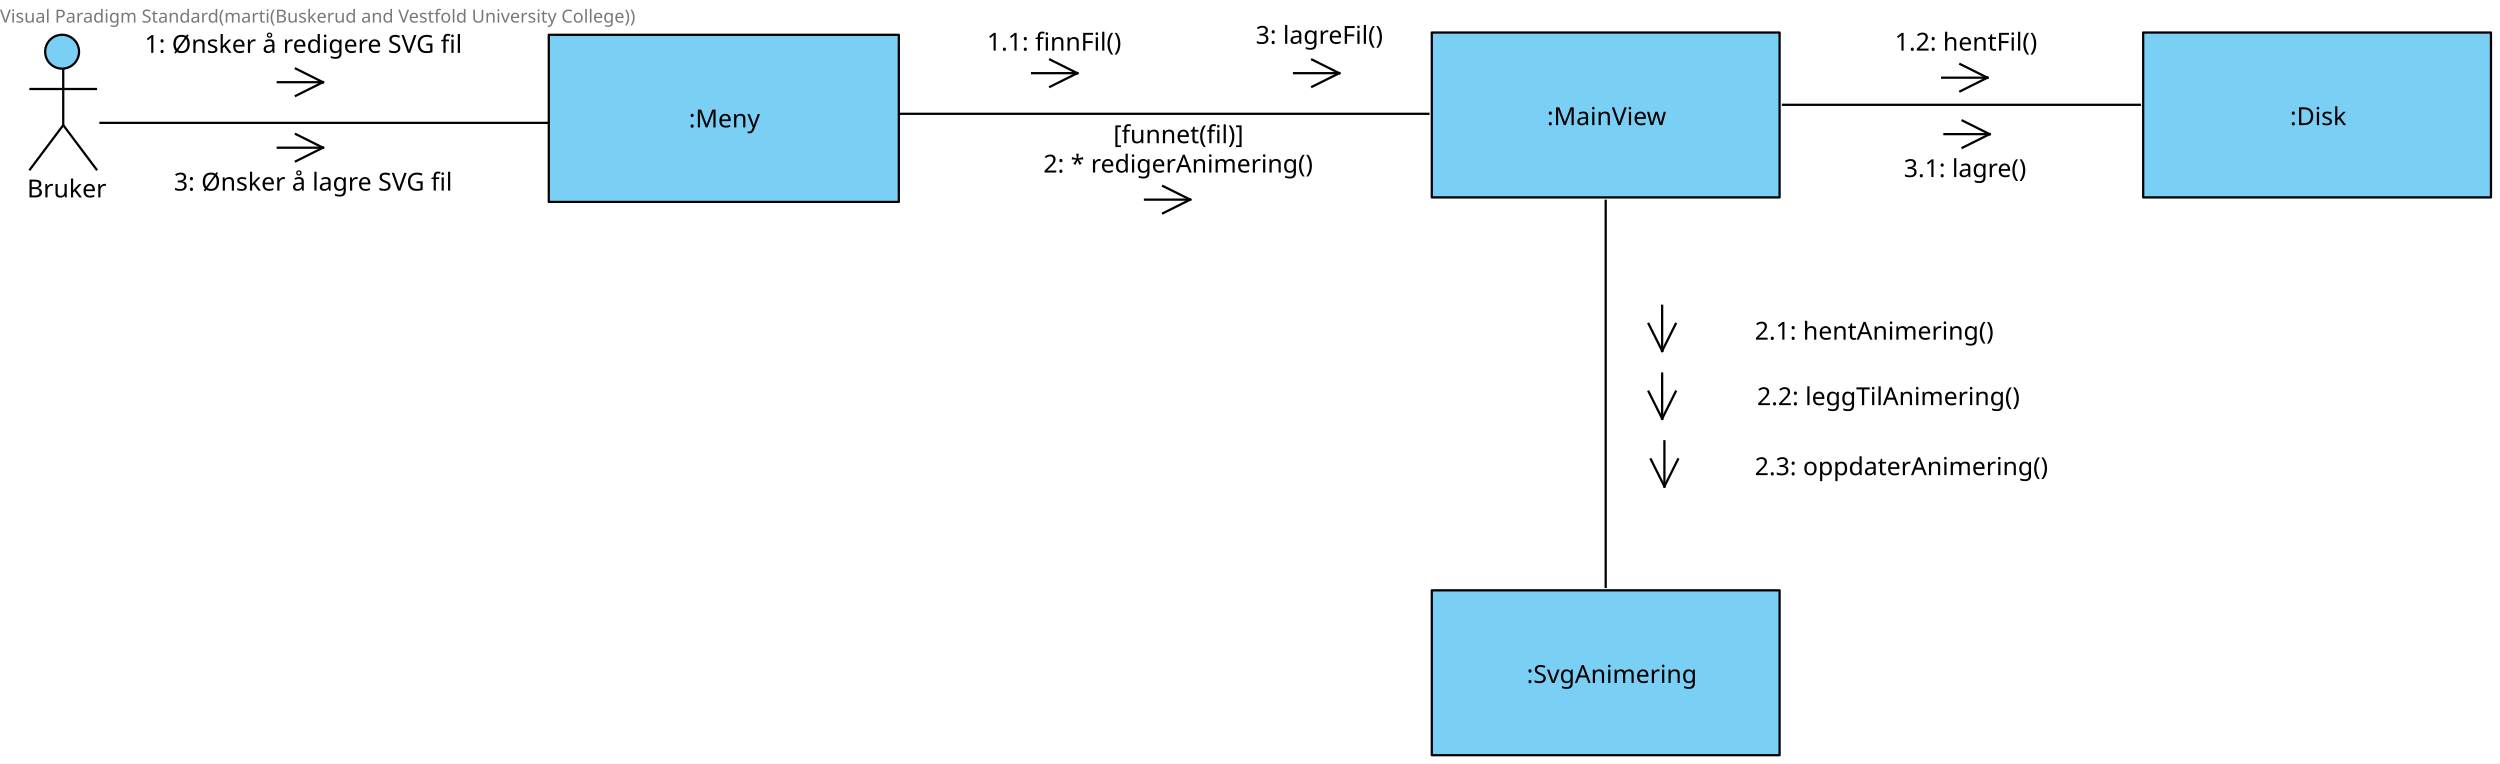
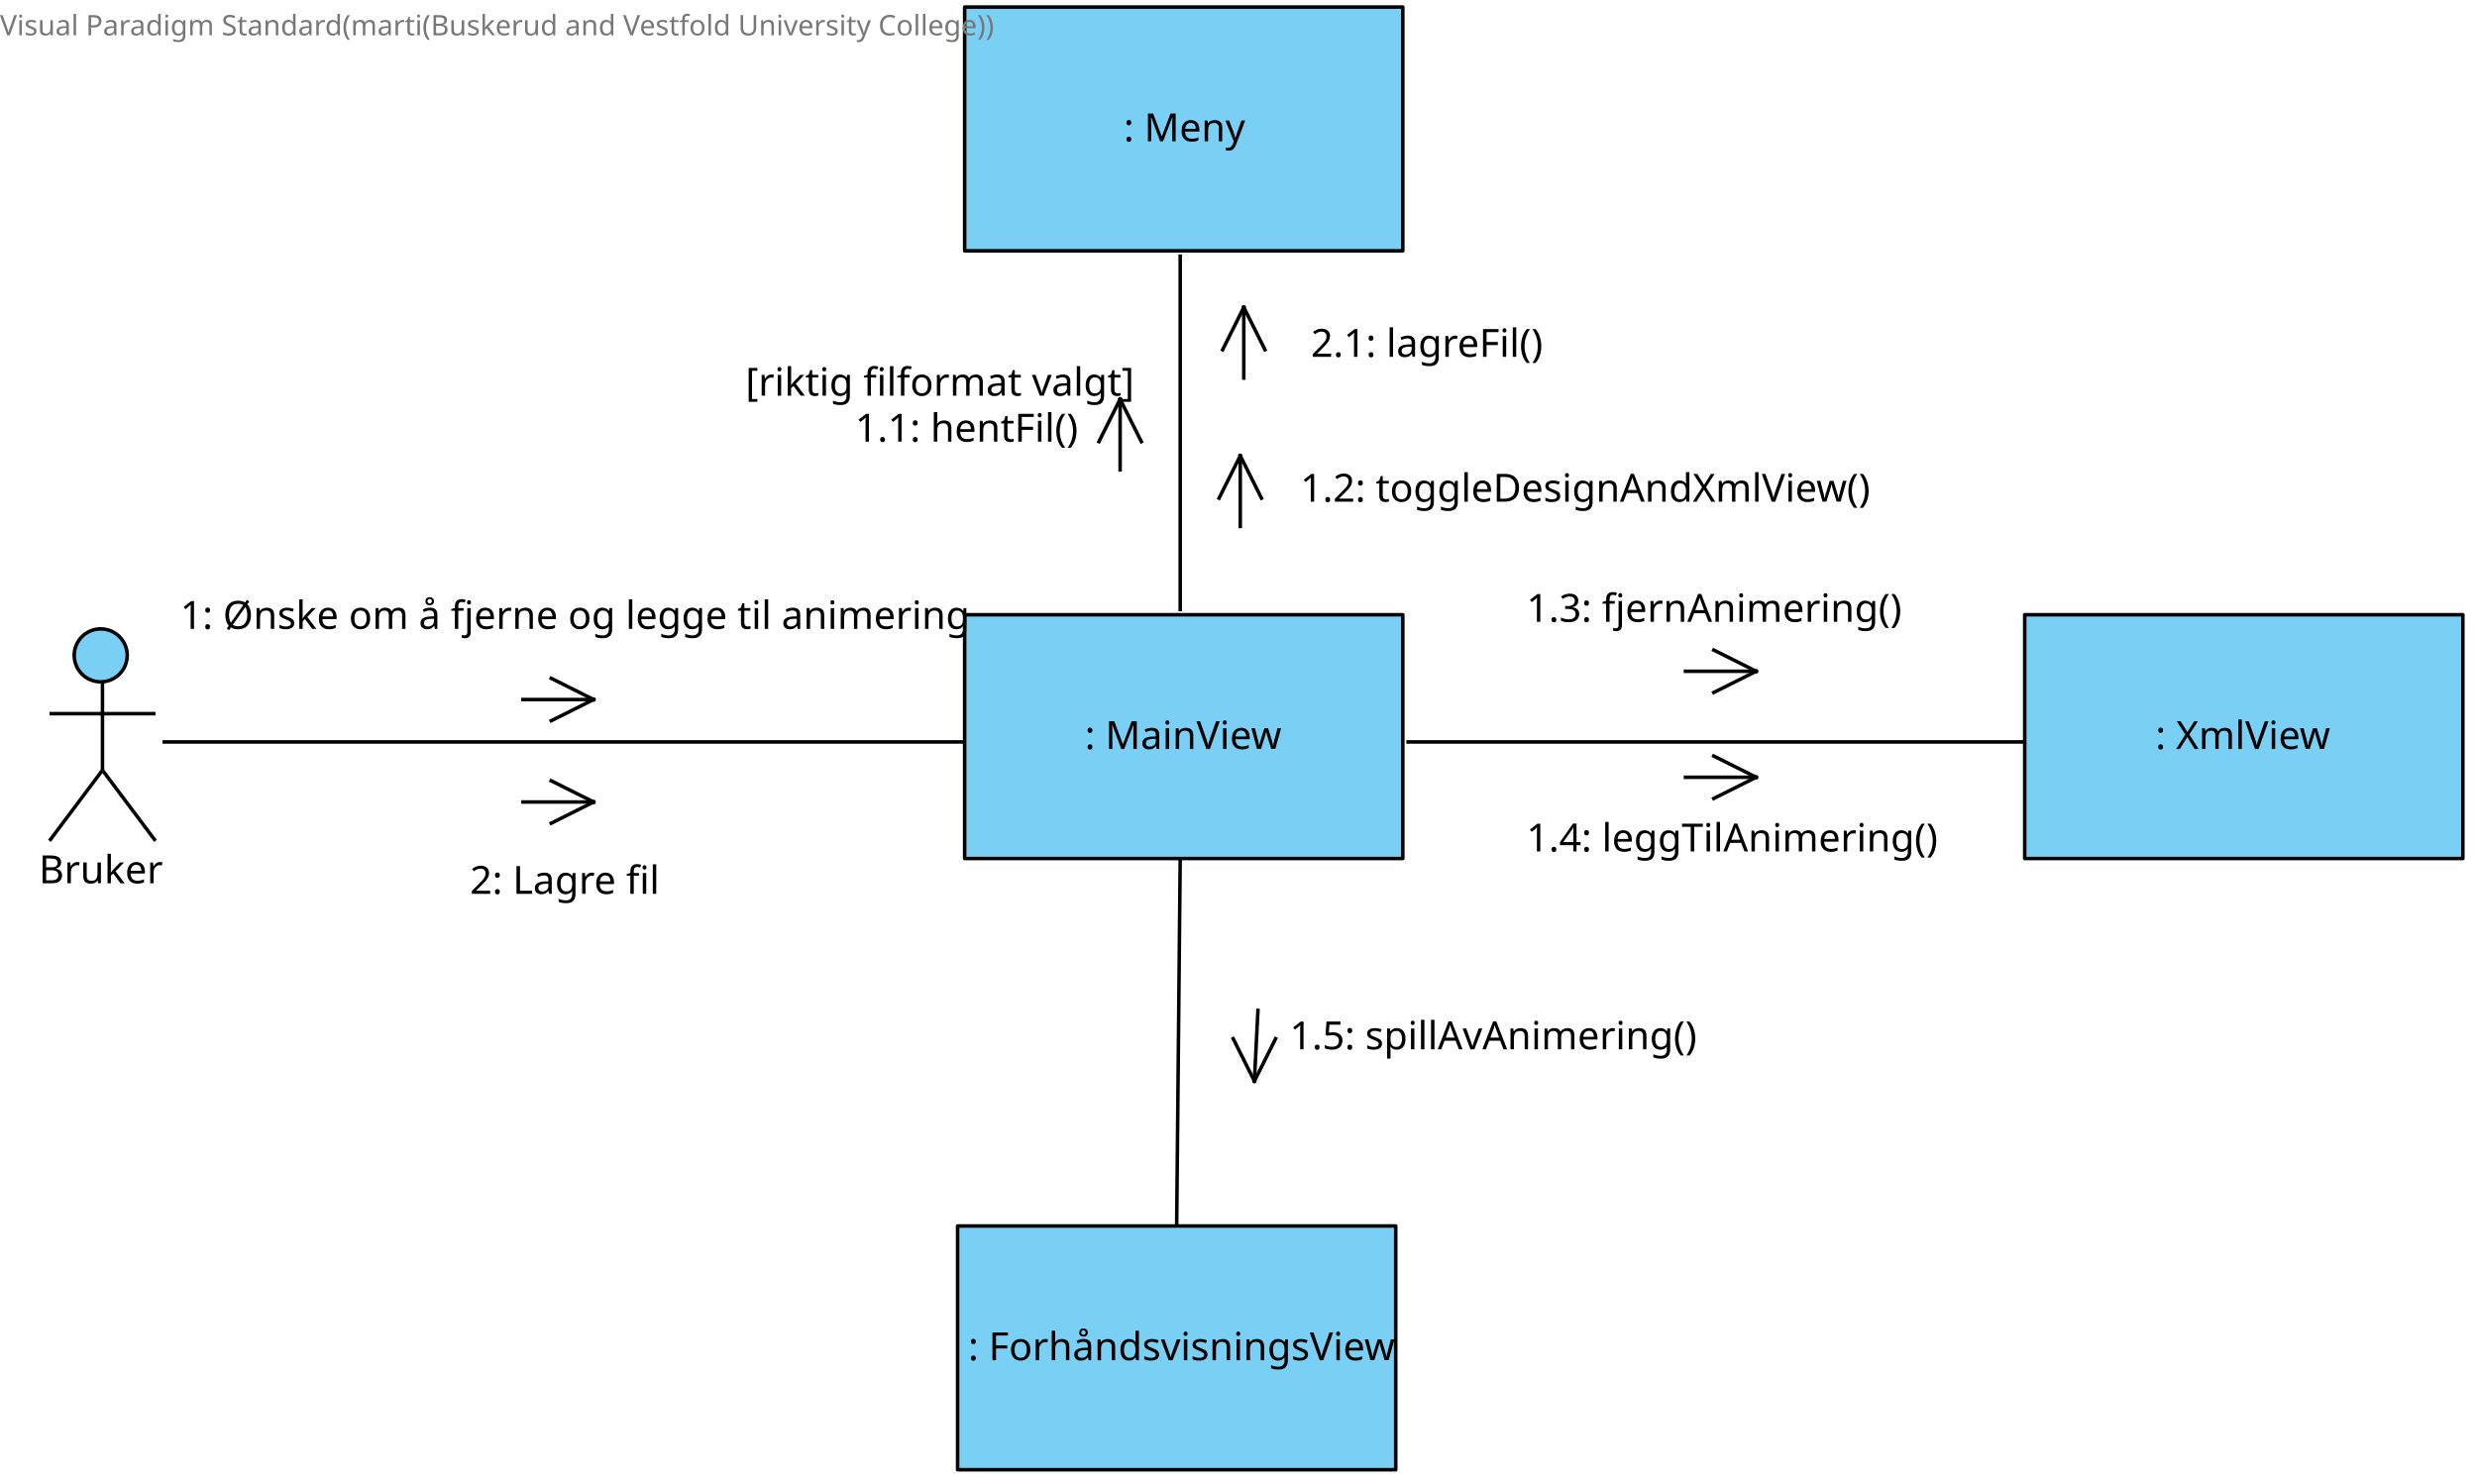
- <svg xmlns="http://www.w3.org/2000/svg" fill-opacity="0" color-rendering="auto" color-interpolation="auto" text-rendering="auto" stroke="rgb(0,0,0)" stroke-linecap="square" width="1107" stroke-miterlimit="10" shape-rendering="auto" stroke-opacity="0" fill="rgb(0,0,0)" stroke-dasharray="none" font-weight="normal" stroke-width="1" height="338" font-family="'Dialog'" font-style="normal" stroke-linejoin="miter" font-size="12" stroke-dashoffset="0" image-rendering="auto">
+ <svg xmlns="http://www.w3.org/2000/svg" fill-opacity="0" color-rendering="auto" color-interpolation="auto" text-rendering="auto" stroke="rgb(0,0,0)" stroke-linecap="square" width="701" stroke-miterlimit="10" shape-rendering="auto" stroke-opacity="0" fill="rgb(0,0,0)" stroke-dasharray="none" font-weight="normal" stroke-width="1" height="420" font-family="'Dialog'" font-style="normal" stroke-linejoin="miter" font-size="12" stroke-dashoffset="0" image-rendering="auto">
  <defs id="genericDefs" />
  <g>
    <defs id="defs1">
      <clipPath clipPathUnits="userSpaceOnUse" id="clipPath1">
        <path d="M-7 -7 L41 -7 L41 71 L-7 71 L-7 -7 Z" />
      </clipPath>
      <clipPath clipPathUnits="userSpaceOnUse" id="clipPath2">
-         <path d="M-7 -7 L165 -7 L165 84 L-7 84 L-7 -7 Z" />
+         <path d="M-7 -7 L135 -7 L135 80 L-7 80 L-7 -7 Z" />
      </clipPath>
      <clipPath clipPathUnits="userSpaceOnUse" id="clipPath3">
-         <path d="M0 0 L0 74 L154 74 L154 0 Z" />
+         <path d="M0 0 L0 68 L124 68 L124 0 Z" />
      </clipPath>
      <clipPath clipPathUnits="userSpaceOnUse" id="clipPath4">
        <path d="M-7 -7 L71 -7 L71 71 L-7 71 L-7 -7 Z" />
      </clipPath>
      <clipPath clipPathUnits="userSpaceOnUse" id="clipPath5">
        <path d="M-27 -27 L51 -27 L51 51 L-27 51 L-27 -27 Z" />
      </clipPath>
      <clipPath clipPathUnits="userSpaceOnUse" id="clipPath6">
-         <path d="M-7 -7 L166 -7 L166 85 L-7 85 L-7 -7 Z" />
+         <path d="M-52 -14 L104 -14 L104 28 L-52 28 L-52 -14 Z" />
      </clipPath>
      <clipPath clipPathUnits="userSpaceOnUse" id="clipPath7">
-         <path d="M-142 -15 L284 -15 L284 30 L-142 30 L-142 -15 Z" />
+         <path d="M-230 -15 L460 -15 L460 30 L-230 30 L-230 -15 Z" />
      </clipPath>
      <clipPath clipPathUnits="userSpaceOnUse" id="clipPath8">
-         <path d="M-158 -15 L316 -15 L316 30 L-158 30 L-158 -15 Z" />
+         <path d="M-81 -15 L162 -15 L162 30 L-81 30 L-81 -15 Z" />
      </clipPath>
      <clipPath clipPathUnits="userSpaceOnUse" id="clipPath9">
-         <path d="M-76 -15 L152 -15 L152 30 L-76 30 L-76 -15 Z" />
+         <path d="M-120 -15 L240 -15 L240 30 L-120 30 L-120 -15 Z" />
      </clipPath>
      <clipPath clipPathUnits="userSpaceOnUse" id="clipPath10">
        <path d="M-131 -15 L262 -15 L262 30 L-131 30 L-131 -15 Z" />
      </clipPath>
      <clipPath clipPathUnits="userSpaceOnUse" id="clipPath11">
-         <path d="M-79 -15 L158 -15 L158 30 L-79 30 L-79 -15 Z" />
+         <path d="M-84 -15 L168 -15 L168 30 L-84 30 L-84 -15 Z" />
      </clipPath>
      <clipPath clipPathUnits="userSpaceOnUse" id="clipPath12">
-         <path d="M-53 -15 L106 -15 L106 30 L-53 30 L-53 -15 Z" />
+         <path d="M-176 -15 L352 -15 L352 30 L-176 30 L-176 -15 Z" />
      </clipPath>
      <clipPath clipPathUnits="userSpaceOnUse" id="clipPath13">
-         <path d="M-82 -16 L164 -16 L164 32 L-82 32 L-82 -16 Z" />
+         <path d="M-72 -15 L144 -15 L144 30 L-72 30 L-72 -15 Z" />
      </clipPath>
      <clipPath clipPathUnits="userSpaceOnUse" id="clipPath14">
-         <path d="M-120 -14 L240 -14 L240 28 L-120 28 L-120 -14 Z" />
+         <path d="M0 0 L311 0 L311 84 L0 84 L0 0 Z" />
      </clipPath>
      <clipPath clipPathUnits="userSpaceOnUse" id="clipPath15">
-         <path d="M-140 -14 L280 -14 L280 28 L-140 28 L-140 -14 Z" />
+         <path d="M0 0 L0 68 L48 68 L48 82 L0 82 L0 84 L117 84 L117 71 L189 71 L189 84 L311 84 L311 0 L262 0 L262 11 L32 11 L32 0 Z" />
      </clipPath>
      <clipPath clipPathUnits="userSpaceOnUse" id="clipPath16">
-         <path d="M-73 -16 L146 -16 L146 32 L-73 32 L-73 -16 Z" />
+         <path d="M0 0 L84 0 L84 184 L0 184 L0 0 Z" />
      </clipPath>
      <clipPath clipPathUnits="userSpaceOnUse" id="clipPath17">
-         <path d="M0 0 L319 0 L319 84 L0 84 L0 0 Z" />
+         <path d="M0 0 L0 68 L25 68 L25 82 L19 82 L19 96 L0 96 L0 184 L84 184 L84 113 L63 113 L63 98 L84 98 L84 72 L67 72 L67 57 L84 57 L84 0 Z" />
      </clipPath>
      <clipPath clipPathUnits="userSpaceOnUse" id="clipPath18">
-         <path d="M197 41 L197 54 L224 54 L224 69 L93 69 L93 54 L125 54 L125 41 ZM0 0 L0 84 L319 84 L319 0 L263 0 L263 12 L187 12 L187 0 L147 0 L147 15 L68 15 L68 0 Z" />
+         <path d="M0 0 L259 0 L259 84 L0 84 L0 0 Z" />
      </clipPath>
      <clipPath clipPathUnits="userSpaceOnUse" id="clipPath19">
-         <path d="M0 0 L243 0 L243 84 L0 84 L0 0 Z" />
+         <path d="M193 59 L193 74 L62 74 L62 59 ZM0 0 L0 84 L259 84 L259 0 L184 0 L184 9 L64 9 L64 0 Z" />
      </clipPath>
      <clipPath clipPathUnits="userSpaceOnUse" id="clipPath20">
-         <path d="M161 4 L161 20 L79 20 L79 4 ZM158 60 L158 76 L85 76 L85 60 ZM0 0 L0 84 L243 84 L243 0 Z" />
+         <path d="M0 0 L0 184 L84 184 L84 97 L60 97 L60 82 L84 82 L84 0 Z" />
      </clipPath>
      <clipPath clipPathUnits="userSpaceOnUse" id="clipPath21">
-         <path d="M0 0 L84 0 L84 256 L0 256 L0 0 Z" />
-       </clipPath>
-       <clipPath clipPathUnits="userSpaceOnUse" id="clipPath22">
-         <path d="M0 0 L0 256 L84 256 L84 0 Z" />
-       </clipPath>
-       <clipPath clipPathUnits="userSpaceOnUse" id="clipPath23">
-         <path d="M0 0 L283 0 L283 84 L0 84 L0 0 Z" />
-       </clipPath>
-       <clipPath clipPathUnits="userSpaceOnUse" id="clipPath24">
-         <path d="M204 58 L204 73 L62 73 L62 58 ZM0 0 L0 61 L51 61 L51 76 L0 76 L0 84 L283 84 L283 0 L207 0 L207 12 L49 12 L49 0 Z" />
-       </clipPath>
-       <clipPath clipPathUnits="userSpaceOnUse" id="clipPath25">
-         <path d="M-72 -15 L144 -15 L144 30 L-72 30 L-72 -15 Z" />
+         <path d="M-118 -14 L236 -14 L236 28 L-118 28 L-118 -14 Z" />
      </clipPath>
    </defs>
    <g fill="white" text-rendering="geometricPrecision" fill-opacity="1" stroke-opacity="1" stroke="white">
-       <rect x="0" width="1107" height="338" y="0" stroke="none" />
-     </g>
-     <g font-size="11" transform="translate(13,15.4)" fill-opacity="1" fill="rgb(122,207,245)" text-rendering="geometricPrecision" image-rendering="optimizeQuality" font-family="sans-serif" stroke="rgb(122,207,245)" stroke-opacity="1">
+       <rect x="0" width="701" height="420" y="0" stroke="none" />
+     </g>
+     <g font-size="11" transform="translate(14,178)" fill-opacity="1" fill="rgb(122,207,245)" text-rendering="geometricPrecision" image-rendering="optimizeQuality" font-family="sans-serif" stroke="rgb(122,207,245)" stroke-opacity="1">
      <circle r="7.5" clip-path="url(#clipPath1)" cx="14.5" cy="7.5" stroke="none" />
    </g>
-     <g stroke-linecap="butt" font-size="11" transform="translate(13,15.4)" fill-opacity="1" fill="black" text-rendering="geometricPrecision" image-rendering="optimizeQuality" font-family="sans-serif" stroke-linejoin="round" stroke="black" stroke-opacity="1" stroke-miterlimit="0">
+     <g stroke-linecap="butt" font-size="11" transform="translate(14,178)" fill-opacity="1" fill="black" text-rendering="geometricPrecision" image-rendering="optimizeQuality" font-family="sans-serif" stroke-linejoin="round" stroke="black" stroke-opacity="1" stroke-miterlimit="0">
      <circle fill="none" r="7.5" clip-path="url(#clipPath1)" cx="14.5" cy="7.5" />
      <line y2="40" fill="none" x1="15" clip-path="url(#clipPath1)" x2="15" y1="15" />
      <line y2="24" fill="none" x1="0" clip-path="url(#clipPath1)" x2="30" y1="24" />
      <line y2="60" fill="none" x1="15" clip-path="url(#clipPath1)" x2="0" y1="40" />
      <line y2="60" fill="none" x1="15" clip-path="url(#clipPath1)" x2="30" y1="40" />
    </g>
-     <g font-size="11" transform="translate(634,14.4)" fill-opacity="1" fill="rgb(122,207,245)" text-rendering="geometricPrecision" image-rendering="optimizeQuality" font-family="sans-serif" stroke="rgb(122,207,245)" stroke-opacity="1">
-       <rect x="0" width="154" height="73" y="0" clip-path="url(#clipPath2)" stroke="none" />
-     </g>
-     <g stroke-linecap="butt" font-size="11" transform="translate(634,14.4)" fill-opacity="1" fill="black" text-rendering="geometricPrecision" image-rendering="optimizeQuality" font-family="sans-serif" stroke-linejoin="round" stroke="black" stroke-opacity="1" stroke-miterlimit="0">
-       <rect fill="none" x="0" width="154" height="73" y="0" clip-path="url(#clipPath2)" />
-     </g>
-     <g font-size="11" transform="translate(634,14.4)" fill-opacity="1" fill="black" text-rendering="geometricPrecision" image-rendering="optimizeQuality" font-family="sans-serif" stroke="black" stroke-opacity="1">
-       <text x="51" xml:space="preserve" y="41" clip-path="url(#clipPath3)" stroke="none">:MainView</text>
-     </g>
-     <g font-size="11" transform="translate(949,14.4)" fill-opacity="1" fill="rgb(122,207,245)" text-rendering="geometricPrecision" image-rendering="optimizeQuality" font-family="sans-serif" stroke="rgb(122,207,245)" stroke-opacity="1">
-       <rect x="0" width="154" height="73" y="0" clip-path="url(#clipPath2)" stroke="none" />
-     </g>
-     <g stroke-linecap="butt" font-size="11" transform="translate(949,14.4)" fill-opacity="1" fill="black" text-rendering="geometricPrecision" image-rendering="optimizeQuality" font-family="sans-serif" stroke-linejoin="round" stroke="black" stroke-opacity="1" stroke-miterlimit="0">
-       <rect fill="none" x="0" width="154" height="73" y="0" clip-path="url(#clipPath2)" />
-     </g>
-     <g font-size="11" transform="translate(949,14.4)" fill-opacity="1" fill="black" text-rendering="geometricPrecision" image-rendering="optimizeQuality" font-family="sans-serif" stroke="black" stroke-opacity="1">
-       <text x="65" xml:space="preserve" y="41" clip-path="url(#clipPath3)" stroke="none">:Disk</text>
-     </g>
-     <g font-size="11" transform="translate(634,261.4)" fill-opacity="1" fill="rgb(122,207,245)" text-rendering="geometricPrecision" image-rendering="optimizeQuality" font-family="sans-serif" stroke="rgb(122,207,245)" stroke-opacity="1">
-       <rect x="0" width="154" height="73" y="0" clip-path="url(#clipPath2)" stroke="none" />
-     </g>
-     <g stroke-linecap="butt" font-size="11" transform="translate(634,261.4)" fill-opacity="1" fill="black" text-rendering="geometricPrecision" image-rendering="optimizeQuality" font-family="sans-serif" stroke-linejoin="round" stroke="black" stroke-opacity="1" stroke-miterlimit="0">
-       <rect fill="none" x="0" width="154" height="73" y="0" clip-path="url(#clipPath2)" />
-     </g>
-     <g font-size="11" transform="translate(634,261.4)" fill-opacity="1" fill="black" text-rendering="geometricPrecision" image-rendering="optimizeQuality" font-family="sans-serif" stroke="black" stroke-opacity="1">
-       <text x="42" xml:space="preserve" y="41" clip-path="url(#clipPath3)" stroke="none">:SvgAnimering</text>
-     </g>
-     <g font-size="11" transform="translate(507,78.4)" fill-opacity="1" fill="black" text-rendering="geometricPrecision" image-rendering="optimizeQuality" font-family="sans-serif" stroke="black" stroke-opacity="1">
-       <line y2="10" fill="none" x1="20" clip-path="url(#clipPath5)" x2="0" y1="10" />
-       <line y2="4" fill="none" x1="20" clip-path="url(#clipPath5)" x2="8" y1="10" />
-       <line y2="16" fill="none" x1="20" clip-path="url(#clipPath5)" x2="8" y1="10" />
-     </g>
-     <g font-size="11" transform="translate(860,24.4)" fill-opacity="1" fill="black" text-rendering="geometricPrecision" image-rendering="optimizeQuality" font-family="sans-serif" stroke="black" stroke-opacity="1">
-       <line y2="10" fill="none" x1="20" clip-path="url(#clipPath5)" x2="0" y1="10" />
-       <line y2="4" fill="none" x1="20" clip-path="url(#clipPath5)" x2="8" y1="10" />
-       <line y2="16" fill="none" x1="20" clip-path="url(#clipPath5)" x2="8" y1="10" />
-     </g>
-     <g font-size="11" transform="translate(726,135.4)" fill-opacity="1" fill="black" text-rendering="geometricPrecision" image-rendering="optimizeQuality" font-family="sans-serif" stroke="black" stroke-opacity="1">
-       <line y2="0" fill="none" x1="10" clip-path="url(#clipPath5)" x2="10" y1="20" />
-       <line y2="8" fill="none" x1="10" clip-path="url(#clipPath5)" x2="16" y1="20" />
-       <line y2="8" fill="none" x1="10" clip-path="url(#clipPath5)" x2="4" y1="20" />
-     </g>
-     <g font-size="11" transform="translate(726,165.4)" fill-opacity="1" fill="black" text-rendering="geometricPrecision" image-rendering="optimizeQuality" font-family="sans-serif" stroke="black" stroke-opacity="1">
-       <line y2="0" fill="none" x1="10" clip-path="url(#clipPath5)" x2="10" y1="20" />
-       <line y2="8" fill="none" x1="10" clip-path="url(#clipPath5)" x2="16" y1="20" />
-       <line y2="8" fill="none" x1="10" clip-path="url(#clipPath5)" x2="4" y1="20" />
-     </g>
-     <g font-size="11" transform="translate(727,195.4)" fill-opacity="1" fill="black" text-rendering="geometricPrecision" image-rendering="optimizeQuality" font-family="sans-serif" stroke="black" stroke-opacity="1">
-       <line y2="0" fill="none" x1="10" clip-path="url(#clipPath5)" x2="10" y1="20" />
-       <line y2="8" fill="none" x1="10" clip-path="url(#clipPath5)" x2="16" y1="20" />
-       <line y2="8" fill="none" x1="10" clip-path="url(#clipPath5)" x2="4" y1="20" />
-     </g>
-     <g font-size="11" transform="translate(573,22.4)" fill-opacity="1" fill="black" text-rendering="geometricPrecision" image-rendering="optimizeQuality" font-family="sans-serif" stroke="black" stroke-opacity="1">
-       <line y2="10" fill="none" x1="20" clip-path="url(#clipPath5)" x2="0" y1="10" />
-       <line y2="4" fill="none" x1="20" clip-path="url(#clipPath5)" x2="8" y1="10" />
-       <line y2="16" fill="none" x1="20" clip-path="url(#clipPath5)" x2="8" y1="10" />
-     </g>
-     <g font-size="11" transform="translate(861,49.4)" fill-opacity="1" fill="black" text-rendering="geometricPrecision" image-rendering="optimizeQuality" font-family="sans-serif" stroke="black" stroke-opacity="1">
-       <line y2="10" fill="none" x1="20" clip-path="url(#clipPath5)" x2="0" y1="10" />
-       <line y2="4" fill="none" x1="20" clip-path="url(#clipPath5)" x2="8" y1="10" />
-       <line y2="16" fill="none" x1="20" clip-path="url(#clipPath5)" x2="8" y1="10" />
-     </g>
-     <g font-size="11" transform="translate(457,22.4)" fill-opacity="1" fill="black" text-rendering="geometricPrecision" image-rendering="optimizeQuality" font-family="sans-serif" stroke="black" stroke-opacity="1">
-       <line y2="10" fill="none" x1="20" clip-path="url(#clipPath5)" x2="0" y1="10" />
-       <line y2="4" fill="none" x1="20" clip-path="url(#clipPath5)" x2="8" y1="10" />
-       <line y2="16" fill="none" x1="20" clip-path="url(#clipPath5)" x2="8" y1="10" />
-     </g>
-     <g font-size="11" transform="translate(243,15.4)" fill-opacity="1" fill="rgb(122,207,245)" text-rendering="geometricPrecision" image-rendering="optimizeQuality" font-family="sans-serif" stroke="rgb(122,207,245)" stroke-opacity="1">
-       <rect x="0" width="155" height="74" y="0" clip-path="url(#clipPath6)" stroke="none" />
-     </g>
-     <g stroke-linecap="butt" font-size="11" transform="translate(243,15.4)" fill-opacity="1" fill="black" text-rendering="geometricPrecision" image-rendering="optimizeQuality" font-family="sans-serif" stroke-linejoin="round" stroke="black" stroke-opacity="1" stroke-miterlimit="0">
-       <rect fill="none" x="0" width="155" height="74" y="0" clip-path="url(#clipPath6)" />
-     </g>
-     <g font-size="11" transform="translate(243,15.4)" fill-opacity="1" fill="black" text-rendering="geometricPrecision" image-rendering="optimizeQuality" font-family="sans-serif" stroke="black" stroke-opacity="1">
-       <text x="62" xml:space="preserve" y="41" clip-path="url(#clipPath3)" stroke="none">:Meny</text>
-     </g>
-     <g font-size="11" transform="translate(123,26.4)" fill-opacity="1" fill="black" text-rendering="geometricPrecision" image-rendering="optimizeQuality" font-family="sans-serif" stroke="black" stroke-opacity="1">
-       <line y2="10" fill="none" x1="20" clip-path="url(#clipPath5)" x2="0" y1="10" />
-       <line y2="4" fill="none" x1="20" clip-path="url(#clipPath5)" x2="8" y1="10" />
-       <line y2="16" fill="none" x1="20" clip-path="url(#clipPath5)" x2="8" y1="10" />
-     </g>
-     <g font-size="11" transform="translate(123,55.4)" fill-opacity="1" fill="black" text-rendering="geometricPrecision" image-rendering="optimizeQuality" font-family="sans-serif" stroke="black" stroke-opacity="1">
-       <line y2="10" fill="none" x1="20" clip-path="url(#clipPath5)" x2="0" y1="10" />
-       <line y2="4" fill="none" x1="20" clip-path="url(#clipPath5)" x2="8" y1="10" />
-       <line y2="16" fill="none" x1="20" clip-path="url(#clipPath5)" x2="8" y1="10" />
-     </g>
-     <g font-size="11" transform="translate(66,72.4)" fill-opacity="1" fill="black" text-rendering="geometricPrecision" image-rendering="optimizeQuality" font-family="sans-serif" stroke="black" stroke-opacity="1">
-       <text x="11" xml:space="preserve" y="12" clip-path="url(#clipPath7)" stroke="none">3: Ønsker å lagre SVG fil</text>
-     </g>
-     <g font-size="11" transform="translate(53,11.4)" fill-opacity="1" fill="black" text-rendering="geometricPrecision" image-rendering="optimizeQuality" font-family="sans-serif" stroke="black" stroke-opacity="1">
-       <text x="11" xml:space="preserve" y="12" clip-path="url(#clipPath8)" stroke="none">1: Ønsker å redigere SVG fil</text>
-     </g>
-     <g font-size="11" transform="translate(545,7.4)" fill-opacity="1" fill="black" text-rendering="geometricPrecision" image-rendering="optimizeQuality" font-family="sans-serif" stroke="black" stroke-opacity="1">
-       <text x="11" xml:space="preserve" y="12" clip-path="url(#clipPath9)" stroke="none">3: lagreFil()</text>
-     </g>
-     <g font-size="11" transform="translate(451,64.4)" fill-opacity="1" fill="black" text-rendering="geometricPrecision" image-rendering="optimizeQuality" font-family="sans-serif" stroke="black" stroke-opacity="1">
-       <text x="11" xml:space="preserve" y="12" clip-path="url(#clipPath10)" stroke="none">2: * redigerAnimering()</text>
-     </g>
-     <g font-size="11" transform="translate(426,10.4)" fill-opacity="1" fill="black" text-rendering="geometricPrecision" image-rendering="optimizeQuality" font-family="sans-serif" stroke="black" stroke-opacity="1">
-       <text x="11" xml:space="preserve" y="12" clip-path="url(#clipPath11)" stroke="none">1.1: finnFil()</text>
-     </g>
-     <g font-size="11" transform="translate(2,75.4)" fill-opacity="1" fill="black" text-rendering="geometricPrecision" image-rendering="optimizeQuality" font-family="sans-serif" stroke="black" stroke-opacity="1">
-       <text x="10" xml:space="preserve" y="12" clip-path="url(#clipPath12)" stroke="none">Bruker</text>
-     </g>
-     <g font-size="11" transform="translate(828,10.4)" fill-opacity="1" fill="black" text-rendering="geometricPrecision" image-rendering="optimizeQuality" font-family="sans-serif" stroke="black" stroke-opacity="1">
-       <text x="11" xml:space="preserve" y="12" clip-path="url(#clipPath13)" stroke="none">1.2: hentFil()</text>
-     </g>
-     <g font-size="11" transform="translate(766,138.4)" fill-opacity="1" fill="black" text-rendering="geometricPrecision" image-rendering="optimizeQuality" font-family="sans-serif" stroke="black" stroke-opacity="1">
-       <text x="11" xml:space="preserve" y="12" clip-path="url(#clipPath14)" stroke="none">2.1: hentAnimering()</text>
-     </g>
-     <g font-size="11" transform="translate(766,167.4)" fill-opacity="1" fill="black" text-rendering="geometricPrecision" image-rendering="optimizeQuality" font-family="sans-serif" stroke="black" stroke-opacity="1">
-       <text x="12" xml:space="preserve" y="12" clip-path="url(#clipPath10)" stroke="none">2.2: leggTilAnimering()</text>
-     </g>
-     <g font-size="11" transform="translate(767,198.4)" fill-opacity="1" fill="black" text-rendering="geometricPrecision" image-rendering="optimizeQuality" font-family="sans-serif" stroke="black" stroke-opacity="1">
-       <text x="10" xml:space="preserve" y="12" clip-path="url(#clipPath15)" stroke="none">2.3: oppdaterAnimering()</text>
-     </g>
-     <g font-size="11" transform="translate(834,66.4)" fill-opacity="1" fill="black" text-rendering="geometricPrecision" image-rendering="optimizeQuality" font-family="sans-serif" stroke="black" stroke-opacity="1">
-       <text x="9" xml:space="preserve" y="12" clip-path="url(#clipPath16)" stroke="none">3.1: lagre()</text>
-     </g>
-     <g stroke-linecap="butt" font-size="11" transform="translate(358,10.4)" fill-opacity="1" fill="black" text-rendering="geometricPrecision" image-rendering="optimizeQuality" font-family="sans-serif" stroke-linejoin="round" stroke="black" stroke-opacity="1">
-       <line y2="40" fill="none" x1="40" clip-path="url(#clipPath18)" x2="275" y1="40" />
-     </g>
-     <g stroke-linecap="butt" font-size="11" transform="translate(749,6.4)" fill-opacity="1" fill="black" text-rendering="geometricPrecision" image-rendering="optimizeQuality" font-family="sans-serif" stroke-linejoin="round" stroke="black" stroke-opacity="1">
-       <line y2="40" fill="none" x1="40" clip-path="url(#clipPath20)" x2="199" y1="40" />
-     </g>
-     <g stroke-linecap="butt" font-size="11" transform="translate(671,48.4)" fill-opacity="1" fill="black" text-rendering="geometricPrecision" image-rendering="optimizeQuality" font-family="sans-serif" stroke-linejoin="round" stroke="black" stroke-opacity="1">
-       <line y2="212" fill="none" x1="40" clip-path="url(#clipPath22)" x2="40" y1="40" />
-     </g>
-     <g stroke-linecap="butt" font-size="11" transform="translate(4,14.4)" fill-opacity="1" fill="black" text-rendering="geometricPrecision" image-rendering="optimizeQuality" font-family="sans-serif" stroke-linejoin="round" stroke="black" stroke-opacity="1">
-       <line y2="40" fill="none" x1="40" clip-path="url(#clipPath24)" x2="239" y1="40" />
-     </g>
-     <g font-size="11" transform="translate(483,51.4)" fill-opacity="1" fill="black" text-rendering="geometricPrecision" image-rendering="optimizeQuality" font-family="sans-serif" stroke="black" stroke-opacity="1">
-       <text x="10" xml:space="preserve" y="12" clip-path="url(#clipPath25)" stroke="none">[funnet(fil)]</text>
+     <g font-size="11" transform="translate(273,174)" fill-opacity="1" fill="rgb(122,207,245)" text-rendering="geometricPrecision" image-rendering="optimizeQuality" font-family="sans-serif" stroke="rgb(122,207,245)" stroke-opacity="1">
+       <rect x="0" width="124" height="69" y="0" clip-path="url(#clipPath2)" stroke="none" />
+     </g>
+     <g stroke-linecap="butt" font-size="11" transform="translate(273,174)" fill-opacity="1" fill="black" text-rendering="geometricPrecision" image-rendering="optimizeQuality" font-family="sans-serif" stroke-linejoin="round" stroke="black" stroke-opacity="1" stroke-miterlimit="0">
+       <rect fill="none" x="0" width="124" height="69" y="0" clip-path="url(#clipPath2)" />
+     </g>
+     <g font-size="11" transform="translate(273,174)" fill-opacity="1" fill="black" text-rendering="geometricPrecision" image-rendering="optimizeQuality" font-family="sans-serif" stroke="black" stroke-opacity="1">
+       <text x="34" xml:space="preserve" y="38" clip-path="url(#clipPath3)" stroke="none">: MainView</text>
+     </g>
+     <g font-size="11" transform="translate(273,2)" fill-opacity="1" fill="rgb(122,207,245)" text-rendering="geometricPrecision" image-rendering="optimizeQuality" font-family="sans-serif" stroke="rgb(122,207,245)" stroke-opacity="1">
+       <rect x="0" width="124" height="69" y="0" clip-path="url(#clipPath2)" stroke="none" />
+     </g>
+     <g stroke-linecap="butt" font-size="11" transform="translate(273,2)" fill-opacity="1" fill="black" text-rendering="geometricPrecision" image-rendering="optimizeQuality" font-family="sans-serif" stroke-linejoin="round" stroke="black" stroke-opacity="1" stroke-miterlimit="0">
+       <rect fill="none" x="0" width="124" height="69" y="0" clip-path="url(#clipPath2)" />
+     </g>
+     <g font-size="11" transform="translate(273,2)" fill-opacity="1" fill="black" text-rendering="geometricPrecision" image-rendering="optimizeQuality" font-family="sans-serif" stroke="black" stroke-opacity="1">
+       <text x="45" xml:space="preserve" y="38" clip-path="url(#clipPath3)" stroke="none">: Meny</text>
+     </g>
+     <g font-size="11" transform="translate(573,174)" fill-opacity="1" fill="rgb(122,207,245)" text-rendering="geometricPrecision" image-rendering="optimizeQuality" font-family="sans-serif" stroke="rgb(122,207,245)" stroke-opacity="1">
+       <rect x="0" width="124" height="69" y="0" clip-path="url(#clipPath2)" stroke="none" />
+     </g>
+     <g stroke-linecap="butt" font-size="11" transform="translate(573,174)" fill-opacity="1" fill="black" text-rendering="geometricPrecision" image-rendering="optimizeQuality" font-family="sans-serif" stroke-linejoin="round" stroke="black" stroke-opacity="1" stroke-miterlimit="0">
+       <rect fill="none" x="0" width="124" height="69" y="0" clip-path="url(#clipPath2)" />
+     </g>
+     <g font-size="11" transform="translate(573,174)" fill-opacity="1" fill="black" text-rendering="geometricPrecision" image-rendering="optimizeQuality" font-family="sans-serif" stroke="black" stroke-opacity="1">
+       <text x="37" xml:space="preserve" y="38" clip-path="url(#clipPath3)" stroke="none">: XmlView</text>
+     </g>
+     <g font-size="11" transform="translate(271,347)" fill-opacity="1" fill="rgb(122,207,245)" text-rendering="geometricPrecision" image-rendering="optimizeQuality" font-family="sans-serif" stroke="rgb(122,207,245)" stroke-opacity="1">
+       <rect x="0" width="124" height="69" y="0" clip-path="url(#clipPath2)" stroke="none" />
+     </g>
+     <g stroke-linecap="butt" font-size="11" transform="translate(271,347)" fill-opacity="1" fill="black" text-rendering="geometricPrecision" image-rendering="optimizeQuality" font-family="sans-serif" stroke-linejoin="round" stroke="black" stroke-opacity="1" stroke-miterlimit="0">
+       <rect fill="none" x="0" width="124" height="69" y="0" clip-path="url(#clipPath2)" />
+     </g>
+     <g font-size="11" transform="translate(271,347)" fill-opacity="1" fill="black" text-rendering="geometricPrecision" image-rendering="optimizeQuality" font-family="sans-serif" stroke="black" stroke-opacity="1">
+       <text x="3" xml:space="preserve" y="38" clip-path="url(#clipPath3)" stroke="none">: ForhåndsvisningsView</text>
+     </g>
+     <g font-size="11" transform="translate(148,188)" fill-opacity="1" fill="black" text-rendering="geometricPrecision" image-rendering="optimizeQuality" font-family="sans-serif" stroke="black" stroke-opacity="1">
+       <line y2="10" fill="none" x1="20" clip-path="url(#clipPath5)" x2="0" y1="10" />
+       <line y2="4" fill="none" x1="20" clip-path="url(#clipPath5)" x2="8" y1="10" />
+       <line y2="16" fill="none" x1="20" clip-path="url(#clipPath5)" x2="8" y1="10" />
+     </g>
+     <g font-size="11" transform="translate(307,113)" fill-opacity="1" fill="black" text-rendering="geometricPrecision" image-rendering="optimizeQuality" font-family="sans-serif" stroke="black" stroke-opacity="1">
+       <line y2="20" fill="none" x1="10" clip-path="url(#clipPath5)" x2="10" y1="0" />
+       <line y2="12" fill="none" x1="10" clip-path="url(#clipPath5)" x2="4" y1="0" />
+       <line y2="12" fill="none" x1="10" clip-path="url(#clipPath5)" x2="16" y1="0" />
+     </g>
+     <g font-size="11" transform="translate(477,180)" fill-opacity="1" fill="black" text-rendering="geometricPrecision" image-rendering="optimizeQuality" font-family="sans-serif" stroke="black" stroke-opacity="1">
+       <line y2="10" fill="none" x1="20" clip-path="url(#clipPath5)" x2="0" y1="10" />
+       <line y2="4" fill="none" x1="20" clip-path="url(#clipPath5)" x2="8" y1="10" />
+       <line y2="16" fill="none" x1="20" clip-path="url(#clipPath5)" x2="8" y1="10" />
+     </g>
+     <g font-size="11" transform="translate(346,286)" fill-opacity="1" fill="black" text-rendering="geometricPrecision" image-rendering="optimizeQuality" font-family="sans-serif" stroke="black" stroke-opacity="1">
+       <line y2="0" fill="none" x1="9" clip-path="url(#clipPath5)" x2="10" y1="20" />
+       <line y2="8" fill="none" x1="9" clip-path="url(#clipPath5)" x2="15" y1="20" />
+       <line y2="8" fill="none" x1="9" clip-path="url(#clipPath5)" x2="3" y1="20" />
+     </g>
+     <g font-size="11" transform="translate(342,87)" fill-opacity="1" fill="black" text-rendering="geometricPrecision" image-rendering="optimizeQuality" font-family="sans-serif" stroke="black" stroke-opacity="1">
+       <line y2="20" fill="none" x1="10" clip-path="url(#clipPath5)" x2="10" y1="0" />
+       <line y2="12" fill="none" x1="10" clip-path="url(#clipPath5)" x2="4" y1="0" />
+       <line y2="12" fill="none" x1="10" clip-path="url(#clipPath5)" x2="16" y1="0" />
+     </g>
+     <g font-size="11" transform="translate(341,129)" fill-opacity="1" fill="black" text-rendering="geometricPrecision" image-rendering="optimizeQuality" font-family="sans-serif" stroke="black" stroke-opacity="1">
+       <line y2="20" fill="none" x1="10" clip-path="url(#clipPath5)" x2="10" y1="0" />
+       <line y2="12" fill="none" x1="10" clip-path="url(#clipPath5)" x2="4" y1="0" />
+       <line y2="12" fill="none" x1="10" clip-path="url(#clipPath5)" x2="16" y1="0" />
+     </g>
+     <g font-size="11" transform="translate(477,210)" fill-opacity="1" fill="black" text-rendering="geometricPrecision" image-rendering="optimizeQuality" font-family="sans-serif" stroke="black" stroke-opacity="1">
+       <line y2="10" fill="none" x1="20" clip-path="url(#clipPath5)" x2="0" y1="10" />
+       <line y2="4" fill="none" x1="20" clip-path="url(#clipPath5)" x2="8" y1="10" />
+       <line y2="16" fill="none" x1="20" clip-path="url(#clipPath5)" x2="8" y1="10" />
+     </g>
+     <g font-size="11" transform="translate(148,217)" fill-opacity="1" fill="black" text-rendering="geometricPrecision" image-rendering="optimizeQuality" font-family="sans-serif" stroke="black" stroke-opacity="1">
+       <line y2="10" fill="none" x1="20" clip-path="url(#clipPath5)" x2="0" y1="10" />
+       <line y2="4" fill="none" x1="20" clip-path="url(#clipPath5)" x2="8" y1="10" />
+       <line y2="16" fill="none" x1="20" clip-path="url(#clipPath5)" x2="8" y1="10" />
+     </g>
+     <g font-size="11" transform="translate(2,238)" fill-opacity="1" fill="black" text-rendering="geometricPrecision" image-rendering="optimizeQuality" font-family="sans-serif" stroke="black" stroke-opacity="1">
+       <text x="9" xml:space="preserve" y="12" clip-path="url(#clipPath6)" stroke="none">Bruker</text>
+     </g>
+     <g font-size="11" transform="translate(38,166)" fill-opacity="1" fill="black" text-rendering="geometricPrecision" image-rendering="optimizeQuality" font-family="sans-serif" stroke="black" stroke-opacity="1">
+       <text x="13" xml:space="preserve" y="12" clip-path="url(#clipPath7)" stroke="none">1: Ønske om å fjerne og legge til animering</text>
+     </g>
+     <g font-size="11" transform="translate(232,113)" fill-opacity="1" fill="black" text-rendering="geometricPrecision" image-rendering="optimizeQuality" font-family="sans-serif" stroke="black" stroke-opacity="1">
+       <text x="10" xml:space="preserve" y="12" clip-path="url(#clipPath8)" stroke="none">1.1: hentFil()</text>
+     </g>
+     <g font-size="11" transform="translate(422,164)" fill-opacity="1" fill="black" text-rendering="geometricPrecision" image-rendering="optimizeQuality" font-family="sans-serif" stroke="black" stroke-opacity="1">
+       <text x="10" xml:space="preserve" y="12" clip-path="url(#clipPath9)" stroke="none">1.3: fjernAnimering()</text>
+     </g>
+     <g font-size="11" transform="translate(354,285)" fill-opacity="1" fill="black" text-rendering="geometricPrecision" image-rendering="optimizeQuality" font-family="sans-serif" stroke="black" stroke-opacity="1">
+       <text x="11" xml:space="preserve" y="12" clip-path="url(#clipPath10)" stroke="none">1.5: spillAvAnimering()</text>
+     </g>
+     <g font-size="11" transform="translate(361,89)" fill-opacity="1" fill="black" text-rendering="geometricPrecision" image-rendering="optimizeQuality" font-family="sans-serif" stroke="black" stroke-opacity="1">
+       <text x="10" xml:space="preserve" y="12" clip-path="url(#clipPath11)" stroke="none">2.1: lagreFil()</text>
+     </g>
+     <g font-size="11" transform="translate(357,130)" fill-opacity="1" fill="black" text-rendering="geometricPrecision" image-rendering="optimizeQuality" font-family="sans-serif" stroke="black" stroke-opacity="1">
+       <text x="11" xml:space="preserve" y="12" clip-path="url(#clipPath12)" stroke="none">1.2: toggleDesignAndXmlView()</text>
+     </g>
+     <g font-size="11" transform="translate(420,229)" fill-opacity="1" fill="black" text-rendering="geometricPrecision" image-rendering="optimizeQuality" font-family="sans-serif" stroke="black" stroke-opacity="1">
+       <text x="12" xml:space="preserve" y="12" clip-path="url(#clipPath10)" stroke="none">1.4: leggTilAnimering()</text>
+     </g>
+     <g font-size="11" transform="translate(123,241)" fill-opacity="1" fill="black" text-rendering="geometricPrecision" image-rendering="optimizeQuality" font-family="sans-serif" stroke="black" stroke-opacity="1">
+       <text x="10" xml:space="preserve" y="12" clip-path="url(#clipPath13)" stroke="none">2: Lagre fil</text>
+     </g>
+     <g stroke-linecap="butt" font-size="11" transform="translate(6,170)" fill-opacity="1" fill="black" text-rendering="geometricPrecision" image-rendering="optimizeQuality" font-family="sans-serif" stroke-linejoin="round" stroke="black" stroke-opacity="1">
+       <line y2="40" fill="none" x1="40" clip-path="url(#clipPath15)" x2="267" y1="40" />
+     </g>
+     <g stroke-linecap="butt" font-size="11" transform="translate(294,32)" fill-opacity="1" fill="black" text-rendering="geometricPrecision" image-rendering="optimizeQuality" font-family="sans-serif" stroke-linejoin="round" stroke="black" stroke-opacity="1">
+       <line y2="40" fill="none" x1="40" clip-path="url(#clipPath17)" x2="40" y1="141" />
+     </g>
+     <g stroke-linecap="butt" font-size="11" transform="translate(358,170)" fill-opacity="1" fill="black" text-rendering="geometricPrecision" image-rendering="optimizeQuality" font-family="sans-serif" stroke-linejoin="round" stroke="black" stroke-opacity="1">
+       <line y2="40" fill="none" x1="40" clip-path="url(#clipPath19)" x2="215" y1="40" />
+     </g>
+     <g stroke-linecap="butt" font-size="11" transform="translate(294,203)" fill-opacity="1" fill="black" text-rendering="geometricPrecision" image-rendering="optimizeQuality" font-family="sans-serif" stroke-linejoin="round" stroke="black" stroke-opacity="1">
+       <line y2="144" fill="none" x1="40" clip-path="url(#clipPath20)" x2="39" y1="40" />
+     </g>
+     <g font-size="11" transform="translate(201,100)" fill-opacity="1" fill="black" text-rendering="geometricPrecision" image-rendering="optimizeQuality" font-family="sans-serif" stroke="black" stroke-opacity="1">
+       <text x="10" xml:space="preserve" y="12" clip-path="url(#clipPath21)" stroke="none">[riktig filformat valgt]</text>
    </g>
    <g font-size="8" fill-opacity="1" fill="rgb(120,120,120)" text-rendering="geometricPrecision" image-rendering="optimizeQuality" stroke="rgb(120,120,120)" stroke-opacity="1">
      <text x="0" xml:space="preserve" y="10" stroke="none">Visual Paradigm Standard(marti(Buskerud and Vestfold University College))</text>
    </g>
  </g>
</svg>
